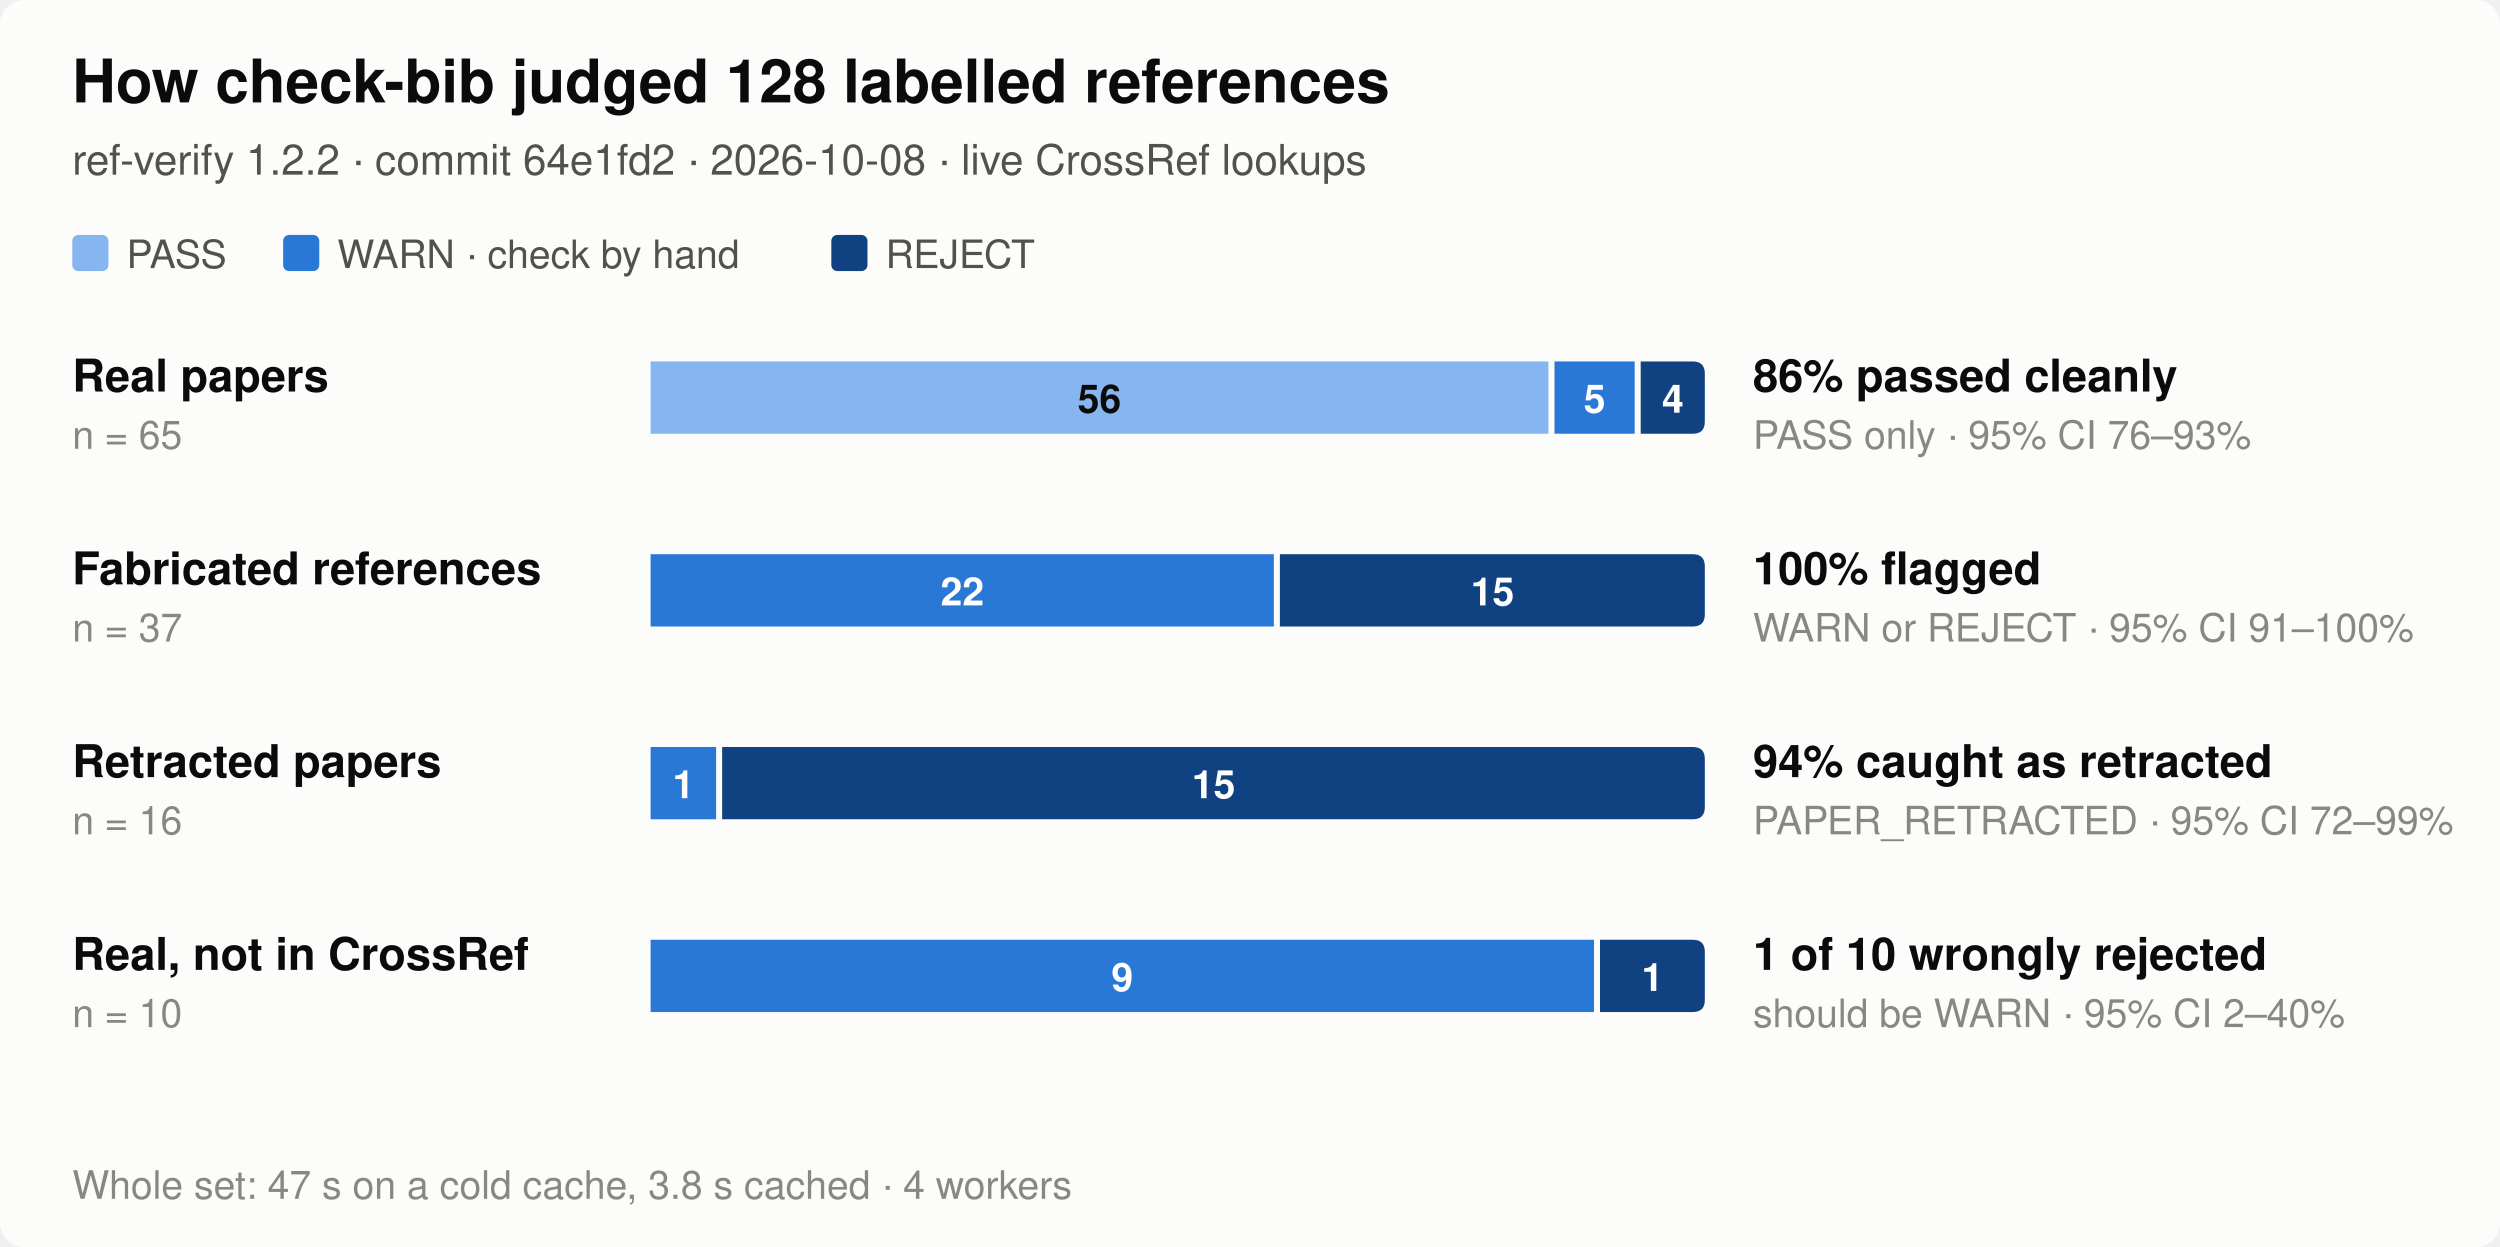
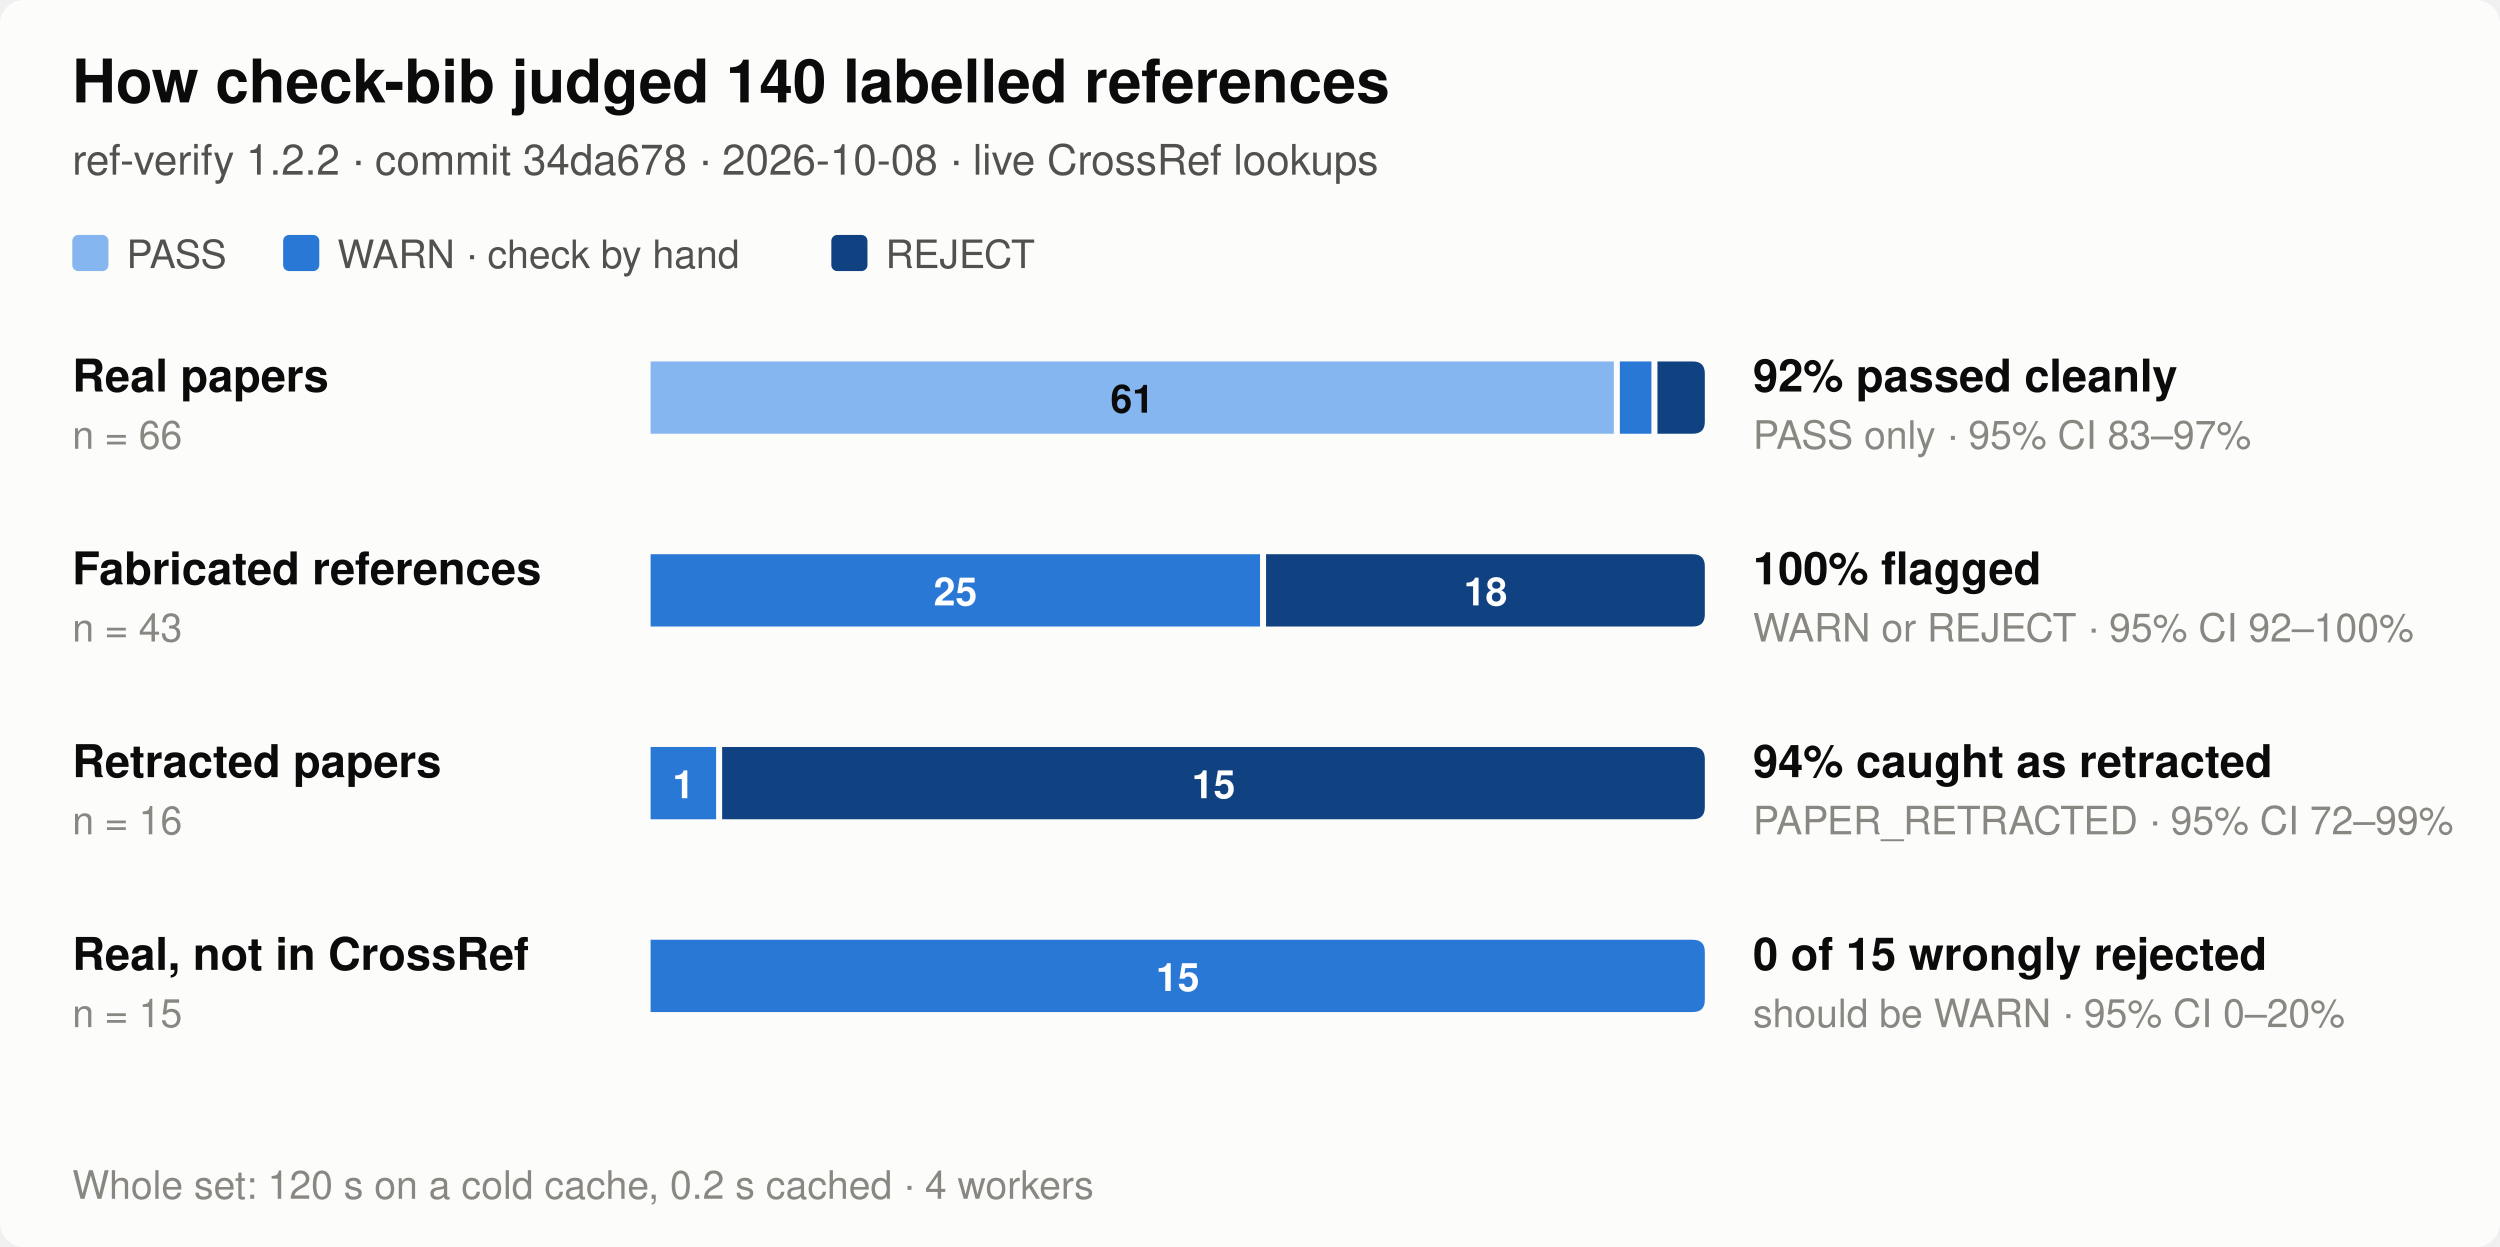
<svg xmlns="http://www.w3.org/2000/svg" width="830" height="414" viewBox="0 0 830 414" role="img" aria-labelledby="t d" font-family="system-ui, -apple-system, 'Segoe UI', Helvetica, Arial, sans-serif">
  <rect width="830" height="414" rx="8" fill="#fcfcfb" />
-   <text x="24.0" y="34.0" fill="#0b0b0b" font-size="20" font-weight="600" text-anchor="start">How check-bib judged 128 labelled references</text>
-   <text x="24.0" y="58.0" fill="#52514e" font-size="14" font-weight="400" text-anchor="start">ref-verify 1.2.2 · commit 64e1fd2 · 2026-10-08 · live CrossRef lookups</text>
+   <text x="24.0" y="34.0" fill="#0b0b0b" font-size="20" font-weight="600" text-anchor="start">How check-bib judged 140 labelled references</text>
+   <text x="24.0" y="58.0" fill="#52514e" font-size="14" font-weight="400" text-anchor="start">ref-verify 1.2.2 · commit 34da678 · 2026-10-08 · live CrossRef lookups</text>
  <rect x="24.0" y="78" width="12" height="12" rx="2" fill="#86b6ef" />
  <text x="42.0" y="89.0" fill="#52514e" font-size="13" font-weight="400" text-anchor="start">PASS</text>
  <rect x="94.0" y="78" width="12" height="12" rx="2" fill="#2a78d6" />
  <text x="112.0" y="89.0" fill="#52514e" font-size="13" font-weight="400" text-anchor="start">WARN · check by hand</text>
  <rect x="276.0" y="78" width="12" height="12" rx="2" fill="#104281" />
  <text x="294.0" y="89.0" fill="#52514e" font-size="13" font-weight="400" text-anchor="start">REJECT</text>
  <text x="24.0" y="130.0" fill="#0b0b0b" font-size="15" font-weight="600" text-anchor="start">Real papers</text>
-   <text x="24.0" y="149.0" fill="#898781" font-size="13" font-weight="400" text-anchor="start">n = 65</text>
-   <path d="M216.00,120.00 H514.09 Q514.09,120.00 514.09,120.00 V144.00 Q514.09,144.00 514.09,144.00 H216.00 Z" fill="#86b6ef" />
-   <text x="365.0" y="137.0" fill="#0b0b0b" font-size="13" font-weight="600" text-anchor="middle">56</text>
-   <path d="M516.09,120.00 H542.71 Q542.71,120.00 542.71,120.00 V144.00 Q542.71,144.00 542.71,144.00 H516.09 Z" fill="#2a78d6" />
-   <text x="529.4" y="137.0" fill="#ffffff" font-size="13" font-weight="600" text-anchor="middle">5</text>
-   <path d="M544.71,120.00 H562.00 Q566.00,120.00 566.00,124.00 V140.00 Q566.00,144.00 562.00,144.00 H544.71 Z" fill="#104281" />
-   <text x="555.4" y="137.0" fill="#ffffff" font-size="13" font-weight="600" text-anchor="middle">4</text>
-   <text x="582.0" y="130.0" fill="#0b0b0b" font-size="15" font-weight="600" text-anchor="start">86% passed cleanly</text>
-   <text x="582.0" y="149.0" fill="#898781" font-size="13" font-weight="400" text-anchor="start">PASS only · 95% CI 76–93%</text>
+   <text x="24.0" y="149.0" fill="#898781" font-size="13" font-weight="400" text-anchor="start">n = 66</text>
+   <path d="M216.00,120.00 H535.79 Q535.79,120.00 535.79,120.00 V144.00 Q535.79,144.00 535.79,144.00 H216.00 Z" fill="#86b6ef" />
+   <text x="375.9" y="137.0" fill="#0b0b0b" font-size="13" font-weight="600" text-anchor="middle">61</text>
+   <path d="M537.79,120.00 H548.27 Q548.27,120.00 548.27,120.00 V144.00 Q548.27,144.00 548.27,144.00 H537.79 Z" fill="#2a78d6" />
+   <path d="M550.27,120.00 H562.00 Q566.00,120.00 566.00,124.00 V140.00 Q566.00,144.00 562.00,144.00 H550.27 Z" fill="#104281" />
+   <text x="582.0" y="130.0" fill="#0b0b0b" font-size="15" font-weight="600" text-anchor="start">92% passed cleanly</text>
+   <text x="582.0" y="149.0" fill="#898781" font-size="13" font-weight="400" text-anchor="start">PASS only · 95% CI 83–97%</text>
  <text x="24.0" y="194.0" fill="#0b0b0b" font-size="15" font-weight="600" text-anchor="start">Fabricated references</text>
-   <text x="24.0" y="213.0" fill="#898781" font-size="13" font-weight="400" text-anchor="start">n = 37</text>
-   <path d="M216.00,184.00 H422.92 Q422.92,184.00 422.92,184.00 V208.00 Q422.92,208.00 422.92,208.00 H216.00 Z" fill="#2a78d6" />
-   <text x="319.5" y="201.0" fill="#ffffff" font-size="13" font-weight="600" text-anchor="middle">22</text>
-   <path d="M424.92,184.00 H562.00 Q566.00,184.00 566.00,188.00 V204.00 Q566.00,208.00 562.00,208.00 H424.92 Z" fill="#104281" />
-   <text x="495.5" y="201.0" fill="#ffffff" font-size="13" font-weight="600" text-anchor="middle">15</text>
+   <text x="24.0" y="213.0" fill="#898781" font-size="13" font-weight="400" text-anchor="start">n = 43</text>
+   <path d="M216.00,184.00 H418.33 Q418.33,184.00 418.33,184.00 V208.00 Q418.33,208.00 418.33,208.00 H216.00 Z" fill="#2a78d6" />
+   <text x="317.2" y="201.0" fill="#ffffff" font-size="13" font-weight="600" text-anchor="middle">25</text>
+   <path d="M420.33,184.00 H562.00 Q566.00,184.00 566.00,188.00 V204.00 Q566.00,208.00 562.00,208.00 H420.33 Z" fill="#104281" />
+   <text x="493.2" y="201.0" fill="#ffffff" font-size="13" font-weight="600" text-anchor="middle">18</text>
  <text x="582.0" y="194.0" fill="#0b0b0b" font-size="15" font-weight="600" text-anchor="start">100% flagged</text>
-   <text x="582.0" y="213.0" fill="#898781" font-size="13" font-weight="400" text-anchor="start">WARN or REJECT · 95% CI 91–100%</text>
+   <text x="582.0" y="213.0" fill="#898781" font-size="13" font-weight="400" text-anchor="start">WARN or REJECT · 95% CI 92–100%</text>
  <text x="24.0" y="258.0" fill="#0b0b0b" font-size="15" font-weight="600" text-anchor="start">Retracted papers</text>
  <text x="24.0" y="277.0" fill="#898781" font-size="13" font-weight="400" text-anchor="start">n = 16</text>
  <path d="M216.00,248.00 H237.75 Q237.75,248.00 237.75,248.00 V272.00 Q237.75,272.00 237.75,272.00 H216.00 Z" fill="#2a78d6" />
  <text x="226.9" y="265.0" fill="#ffffff" font-size="13" font-weight="600" text-anchor="middle">1</text>
  <path d="M239.75,248.00 H562.00 Q566.00,248.00 566.00,252.00 V268.00 Q566.00,272.00 562.00,272.00 H239.75 Z" fill="#104281" />
  <text x="402.9" y="265.0" fill="#ffffff" font-size="13" font-weight="600" text-anchor="middle">15</text>
  <text x="582.0" y="258.0" fill="#0b0b0b" font-size="15" font-weight="600" text-anchor="start">94% caught as retracted</text>
  <text x="582.0" y="277.0" fill="#898781" font-size="13" font-weight="400" text-anchor="start">PAPER_RETRACTED · 95% CI 72–99%</text>
  <text x="24.0" y="322.0" fill="#0b0b0b" font-size="15" font-weight="600" text-anchor="start">Real, not in CrossRef</text>
-   <text x="24.0" y="341.0" fill="#898781" font-size="13" font-weight="400" text-anchor="start">n = 10</text>
-   <path d="M216.00,312.00 H529.20 Q529.20,312.00 529.20,312.00 V336.00 Q529.20,336.00 529.20,336.00 H216.00 Z" fill="#2a78d6" />
-   <text x="372.6" y="329.0" fill="#ffffff" font-size="13" font-weight="600" text-anchor="middle">9</text>
-   <path d="M531.20,312.00 H562.00 Q566.00,312.00 566.00,316.00 V332.00 Q566.00,336.00 562.00,336.00 H531.20 Z" fill="#104281" />
-   <text x="548.6" y="329.0" fill="#ffffff" font-size="13" font-weight="600" text-anchor="middle">1</text>
-   <text x="582.0" y="322.0" fill="#0b0b0b" font-size="15" font-weight="600" text-anchor="start">1 of 10 wrongly rejected</text>
-   <text x="582.0" y="341.0" fill="#898781" font-size="13" font-weight="400" text-anchor="start">should be WARN · 95% CI 2–40%</text>
-   <text x="24.0" y="398.0" fill="#898781" font-size="13" font-weight="400" text-anchor="start">Whole set: 47 s on a cold cache, 3.8 s cached · 4 workers</text>
+   <text x="24.0" y="341.0" fill="#898781" font-size="13" font-weight="400" text-anchor="start">n = 15</text>
+   <path d="M216.00,312.00 H562.00 Q566.00,312.00 566.00,316.00 V332.00 Q566.00,336.00 562.00,336.00 H216.00 Z" fill="#2a78d6" />
+   <text x="391.0" y="329.0" fill="#ffffff" font-size="13" font-weight="600" text-anchor="middle">15</text>
+   <text x="582.0" y="322.0" fill="#0b0b0b" font-size="15" font-weight="600" text-anchor="start">0 of 15 wrongly rejected</text>
+   <text x="582.0" y="341.0" fill="#898781" font-size="13" font-weight="400" text-anchor="start">should be WARN · 95% CI 0–20%</text>
+   <text x="24.0" y="398.0" fill="#898781" font-size="13" font-weight="400" text-anchor="start">Whole set: 120 s on a cold cache, 0.2 s cached · 4 workers</text>
</svg>
